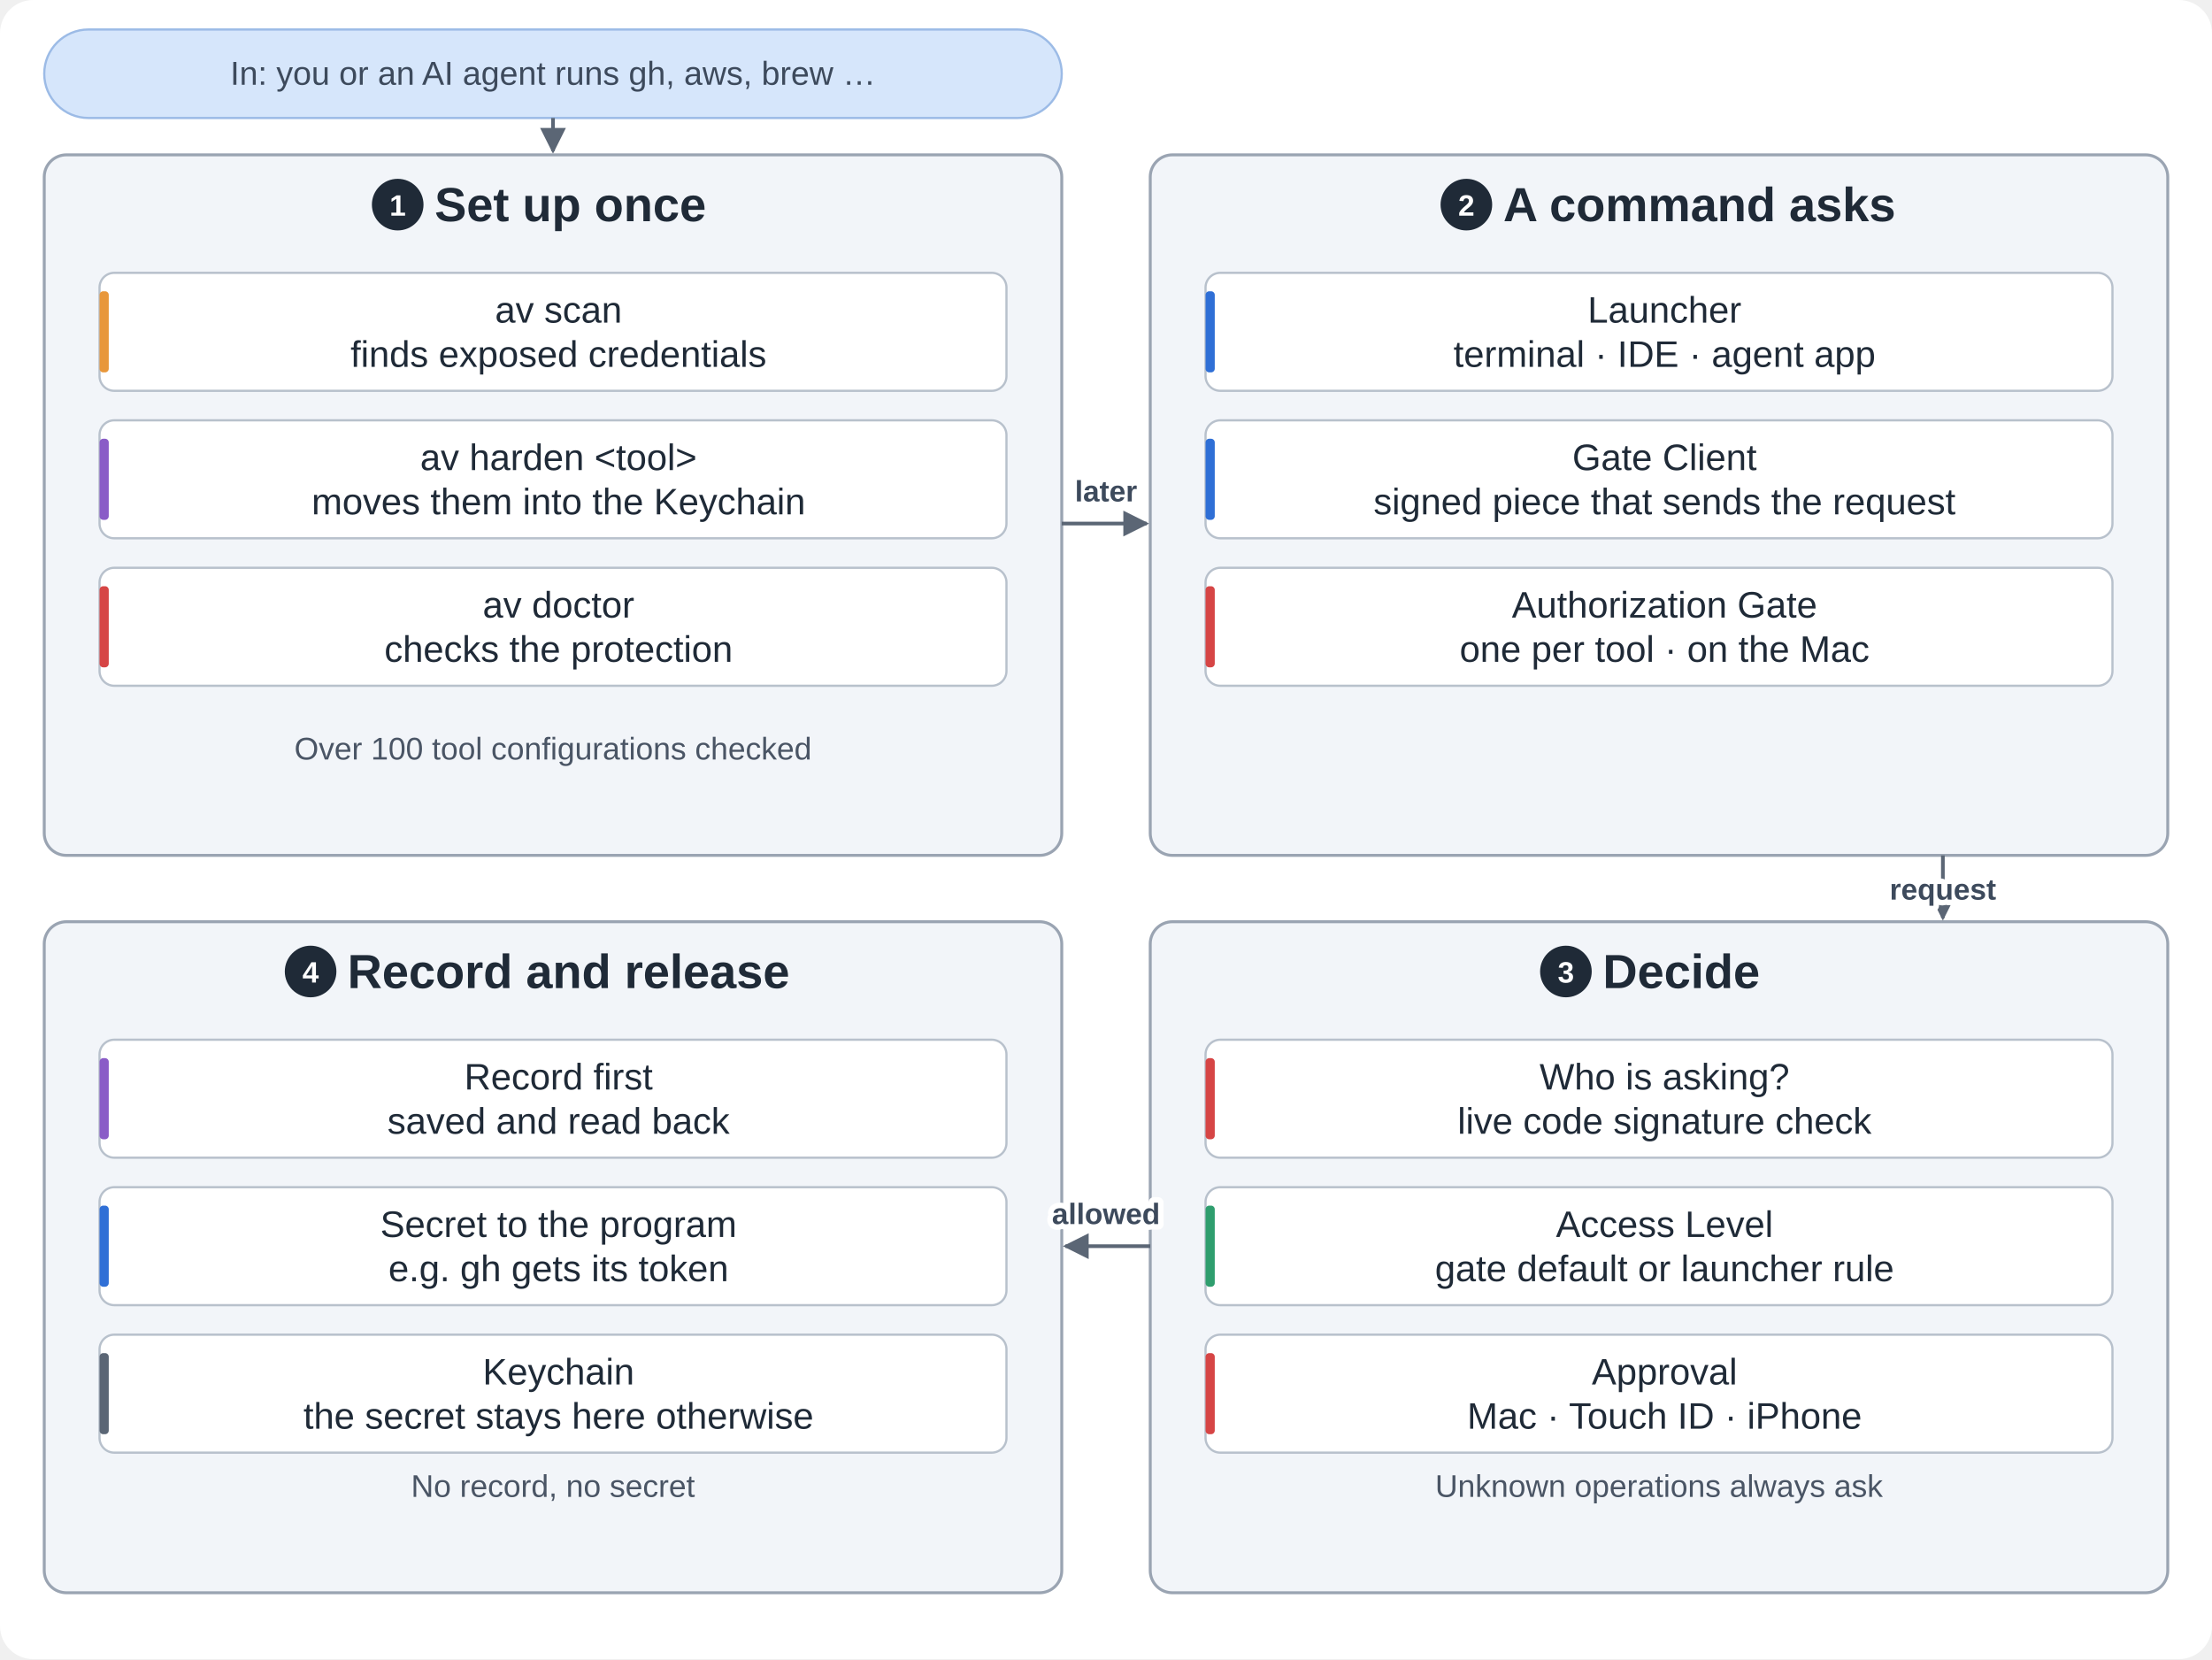
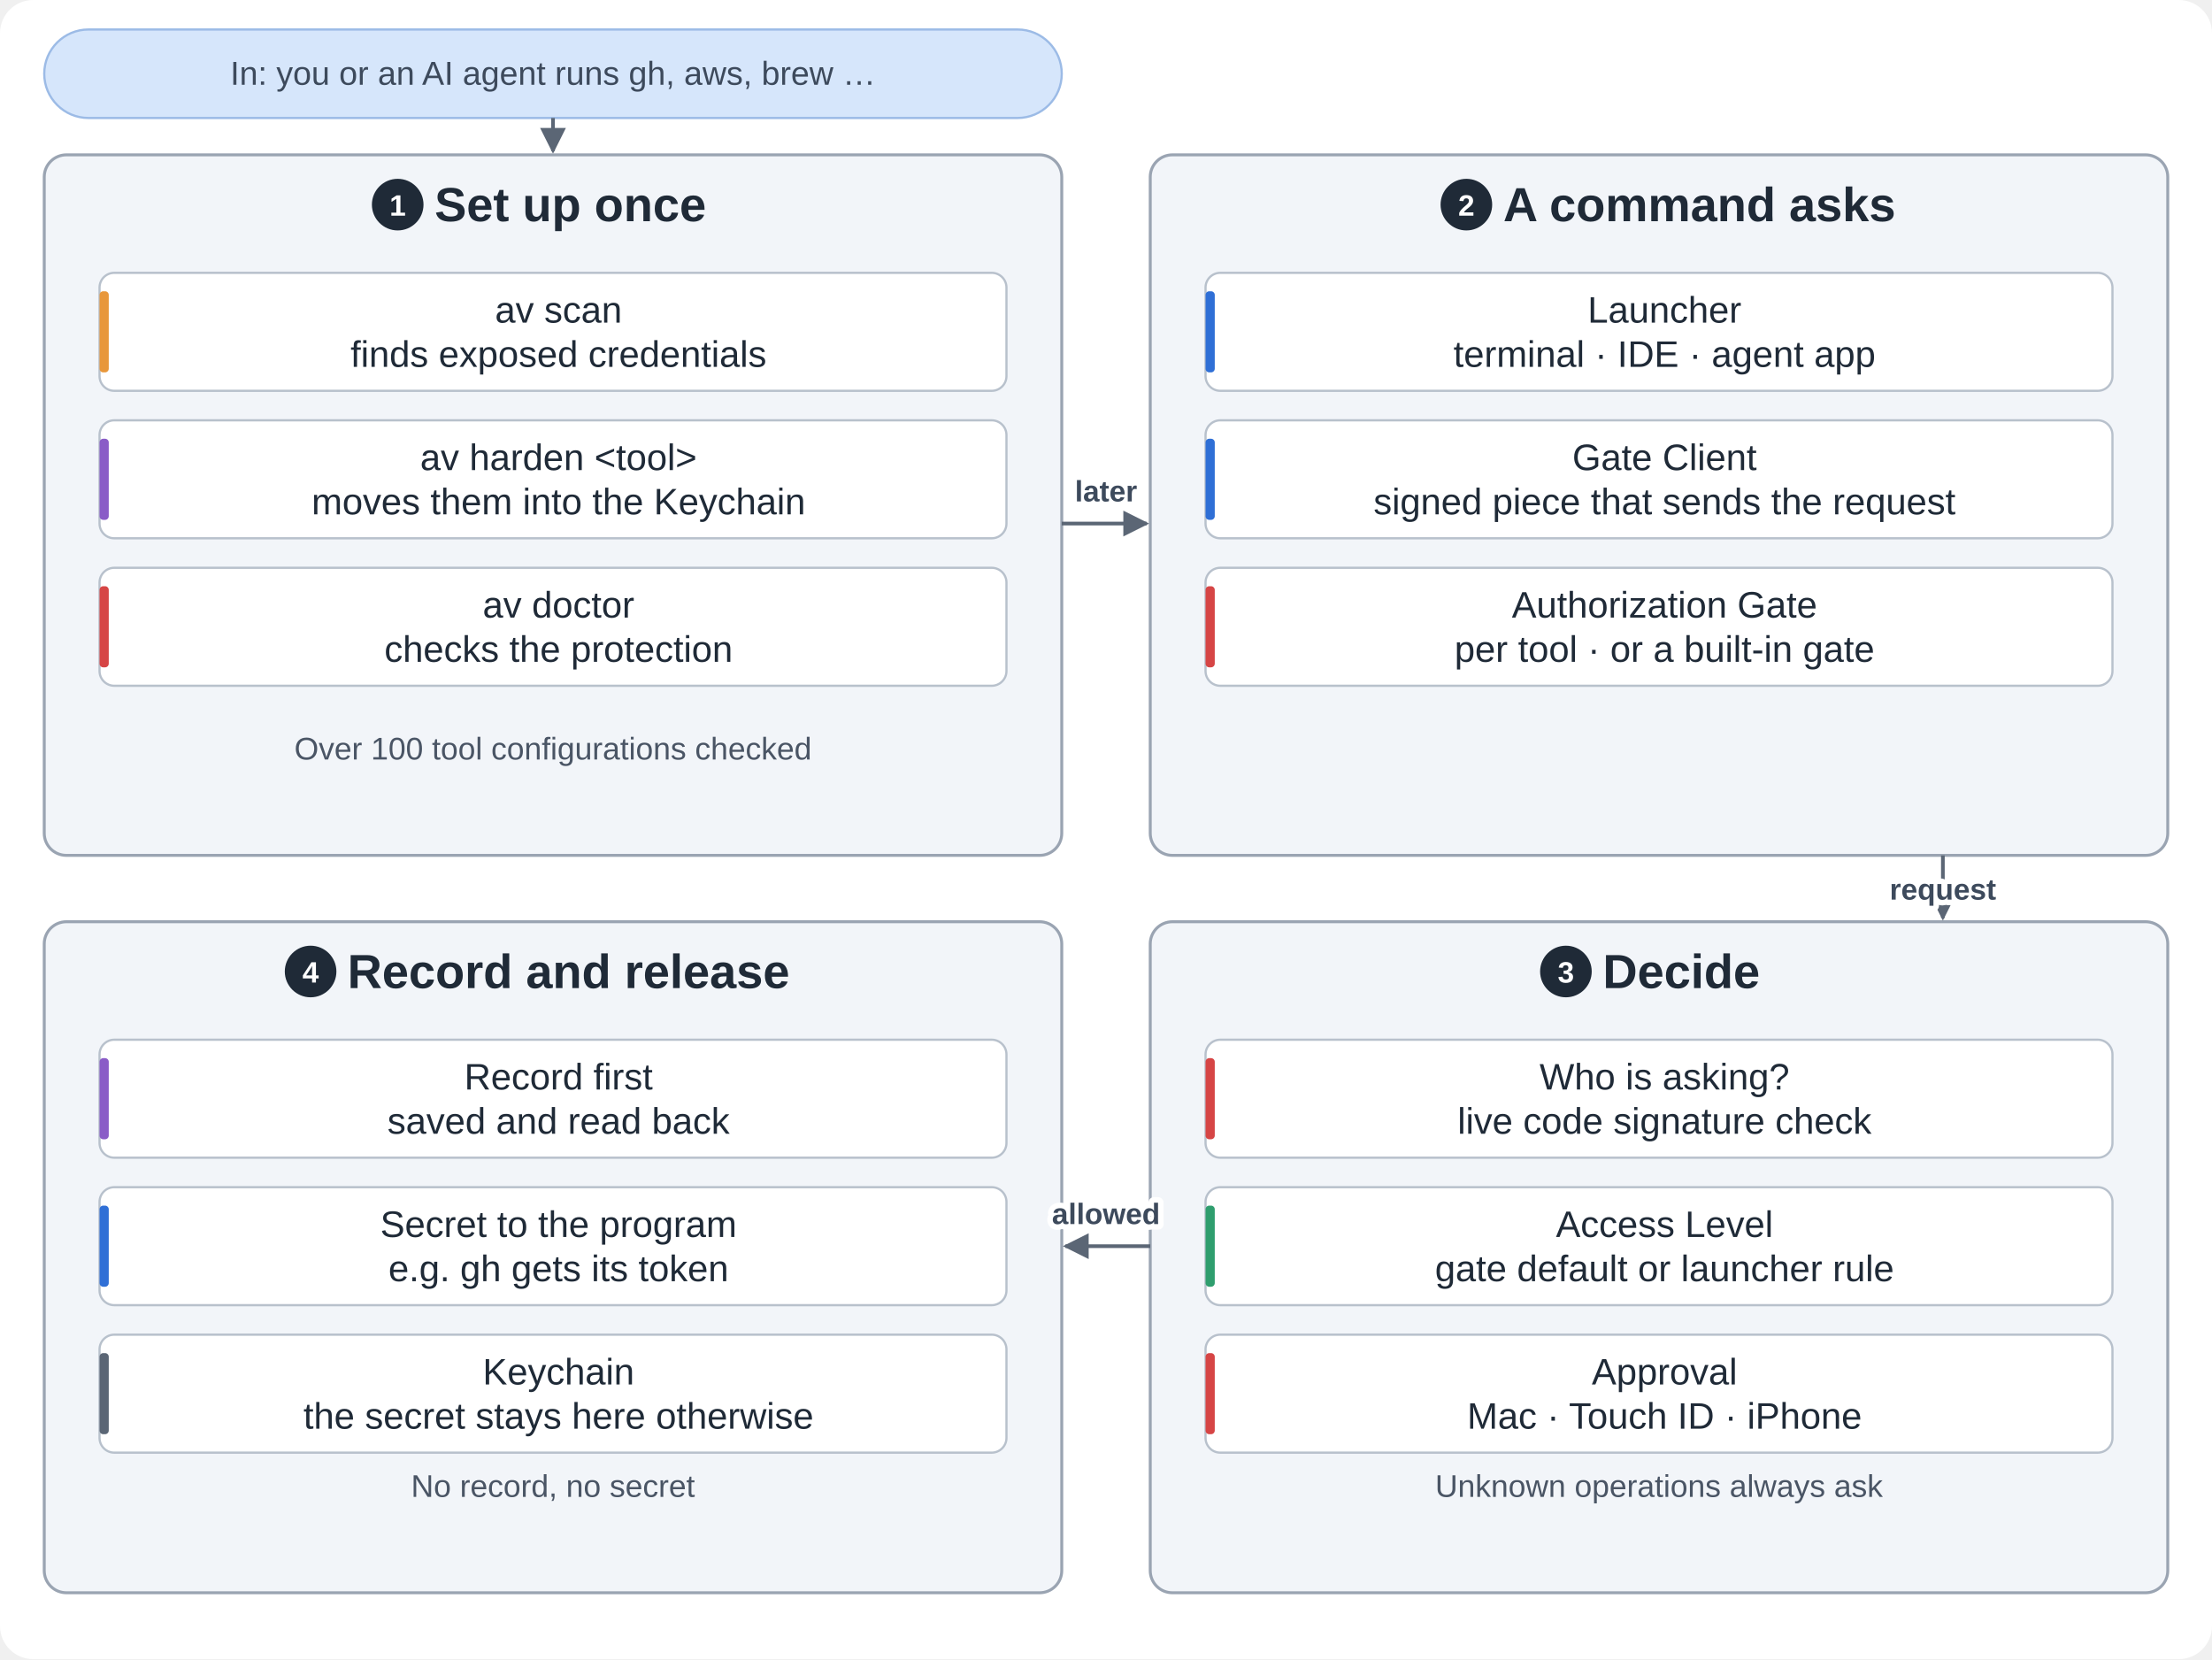
<svg xmlns="http://www.w3.org/2000/svg" viewBox="0 0 1200 900" width="1200" height="900" role="img" aria-labelledby="t d">
  <defs>
    <marker id="arr" viewBox="0 0 10 10" refX="9" refY="5" markerWidth="7" markerHeight="7" orient="auto">
      <path d="M0 0L10 5L0 10z" fill="#5b6675" />
    </marker>
    <marker id="ca" viewBox="0 0 10 10" refX="5" refY="5" markerWidth="6" markerHeight="6" orient="auto">
      <path d="M0 0L10 5L0 10z" fill="#5b6675" />
    </marker>
  </defs>
  <style>
text{font-family:-apple-system,"Helvetica Neue",Arial,"PingFang SC",sans-serif;fill:#1f2a37}
.gt{font-size:26px;font-weight:700}
.st{font-size:20px;font-weight:700}
.ag{font-size:20px}
.q{font-size:18px;fill:#3d4a5c}
.lb{font-size:17px;fill:#4a5565}
.al{font-size:16px;font-weight:600;fill:#3d4a5c;paint-order:stroke;stroke:#ffffff;stroke-width:6px;stroke-linejoin:round}
.grp{fill:#f2f5f9;stroke:#9aa4b2;stroke-width:1.6}
.sub{fill:#e8edf3;stroke:#b8c1cc;stroke-width:1.2}
.agent{fill:#ffffff;stroke:#b8c1cc;stroke-width:1.2}
.human{fill:#d6e6fb;stroke:#9cbbe6;stroke-width:1.2}
.front{fill:#dcf0e0;stroke:#9ccfa8;stroke-width:1.2}
.flow{stroke:#5b6675;stroke-width:2;fill:none;marker-end:url(#arr)}
.back{stroke-dasharray:7 5}
.cyc{stroke:#5b6675;stroke-width:2;fill:none;marker-end:url(#ca)}
.num{fill:#1f2a37}
.numt{font-size:16px;font-weight:700;fill:#ffffff}
</style>
  <rect width="1200" height="900" rx="18" fill="#ffffff" />
  <rect x="24" y="16" width="552" height="48" rx="24.0" class="human" />
  <text x="300.0" y="46.0" class="q" text-anchor="middle">In: you or an AI agent runs gh, aws, brew …</text>
  <path d="M300.0 64V82" class="flow" />
  <rect x="24" y="84" width="552" height="380" rx="12" class="grp" />
  <circle cx="215.75" cy="111" r="14" class="num" />
  <text x="215.75" y="117" class="numt" text-anchor="middle">1</text>
  <text x="235.75" y="120" class="gt" text-anchor="start">Set up once</text>
  <rect x="54" y="148" width="492" height="64" rx="8" class="agent" />
  <rect x="54" y="158" width="5" height="44" rx="2" fill="#e8973a" />
  <text x="303.0" y="175.0" class="ag" text-anchor="middle">av scan</text>
  <text x="303.0" y="199.0" class="ag" text-anchor="middle">finds exposed credentials</text>
  <rect x="54" y="228" width="492" height="64" rx="8" class="agent" />
  <rect x="54" y="238" width="5" height="44" rx="2" fill="#8a5cc7" />
  <text x="303.0" y="255.0" class="ag" text-anchor="middle">av harden &lt;tool&gt;</text>
  <text x="303.0" y="279.0" class="ag" text-anchor="middle">moves them into the Keychain</text>
  <rect x="54" y="308" width="492" height="64" rx="8" class="agent" />
  <rect x="54" y="318" width="5" height="44" rx="2" fill="#d64545" />
  <text x="303.0" y="335.0" class="ag" text-anchor="middle">av doctor</text>
  <text x="303.0" y="359.0" class="ag" text-anchor="middle">checks the protection</text>
  <text x="300.0" y="412" class="lb" text-anchor="middle">Over 100 tool configurations checked</text>
  <rect x="624" y="84" width="552" height="380" rx="12" class="grp" />
  <circle cx="795.5" cy="111" r="14" class="num" />
  <text x="795.5" y="117" class="numt" text-anchor="middle">2</text>
  <text x="815.5" y="120" class="gt" text-anchor="start">A command asks</text>
  <rect x="654" y="148" width="492" height="64" rx="8" class="agent" />
  <rect x="654" y="158" width="5" height="44" rx="2" fill="#2f6fd6" />
  <text x="903.0" y="175.0" class="ag" text-anchor="middle">Launcher</text>
  <text x="903.0" y="199.0" class="ag" text-anchor="middle">terminal · IDE · agent app</text>
  <rect x="654" y="228" width="492" height="64" rx="8" class="agent" />
  <rect x="654" y="238" width="5" height="44" rx="2" fill="#2f6fd6" />
  <text x="903.0" y="255.0" class="ag" text-anchor="middle">Gate Client</text>
  <text x="903.0" y="279.0" class="ag" text-anchor="middle">signed piece that sends the request</text>
  <rect x="654" y="308" width="492" height="64" rx="8" class="agent" />
  <rect x="654" y="318" width="5" height="44" rx="2" fill="#d64545" />
  <text x="903.0" y="335.0" class="ag" text-anchor="middle">Authorization Gate</text>
-   <text x="903.0" y="359.0" class="ag" text-anchor="middle">one per tool · on the Mac</text>
+   <text x="903.0" y="359.0" class="ag" text-anchor="middle">per tool · or a built-in gate</text>
  <rect x="624" y="500" width="552" height="364" rx="12" class="grp" />
  <circle cx="849.5" cy="527" r="14" class="num" />
  <text x="849.5" y="533" class="numt" text-anchor="middle">3</text>
  <text x="869.5" y="536" class="gt" text-anchor="start">Decide</text>
  <rect x="654" y="564" width="492" height="64" rx="8" class="agent" />
  <rect x="654" y="574" width="5" height="44" rx="2" fill="#d64545" />
  <text x="903.0" y="591.0" class="ag" text-anchor="middle">Who is asking?</text>
  <text x="903.0" y="615.0" class="ag" text-anchor="middle">live code signature check</text>
  <rect x="654" y="644" width="492" height="64" rx="8" class="agent" />
  <rect x="654" y="654" width="5" height="44" rx="2" fill="#2f9e6e" />
  <text x="903.0" y="671.0" class="ag" text-anchor="middle">Access Level</text>
  <text x="903.0" y="695.0" class="ag" text-anchor="middle">gate default or launcher rule</text>
  <rect x="654" y="724" width="492" height="64" rx="8" class="agent" />
  <rect x="654" y="734" width="5" height="44" rx="2" fill="#d64545" />
  <text x="903.0" y="751.0" class="ag" text-anchor="middle">Approval</text>
  <text x="903.0" y="775.0" class="ag" text-anchor="middle">Mac · Touch ID · iPhone</text>
  <text x="900.0" y="812" class="lb" text-anchor="middle">Unknown operations always ask</text>
  <rect x="24" y="500" width="552" height="364" rx="12" class="grp" />
  <circle cx="168.5" cy="527" r="14" class="num" />
  <text x="168.5" y="533" class="numt" text-anchor="middle">4</text>
  <text x="188.5" y="536" class="gt" text-anchor="start">Record and release</text>
  <rect x="54" y="564" width="492" height="64" rx="8" class="agent" />
  <rect x="54" y="574" width="5" height="44" rx="2" fill="#8a5cc7" />
  <text x="303.0" y="591.0" class="ag" text-anchor="middle">Record first</text>
  <text x="303.0" y="615.0" class="ag" text-anchor="middle">saved and read back</text>
  <rect x="54" y="644" width="492" height="64" rx="8" class="agent" />
  <rect x="54" y="654" width="5" height="44" rx="2" fill="#2f6fd6" />
  <text x="303.0" y="671.0" class="ag" text-anchor="middle">Secret to the program</text>
  <text x="303.0" y="695.0" class="ag" text-anchor="middle">e.g. gh gets its token</text>
  <rect x="54" y="724" width="492" height="64" rx="8" class="agent" />
  <rect x="54" y="734" width="5" height="44" rx="2" fill="#5b6675" />
  <text x="303.0" y="751.0" class="ag" text-anchor="middle">Keychain</text>
  <text x="303.0" y="775.0" class="ag" text-anchor="middle">the secret stays here otherwise</text>
  <text x="300.0" y="812" class="lb" text-anchor="middle">No record, no secret</text>
  <path d="M576 284H622" class="flow" />
  <text x="600" y="272" class="al" text-anchor="middle">later</text>
  <path d="M1054 464V498" class="flow" />
  <text x="1054" y="488" class="al" text-anchor="middle">request</text>
  <path d="M624 676H578" class="flow" />
  <text x="600" y="664" class="al" text-anchor="middle">allowed</text>
</svg>
